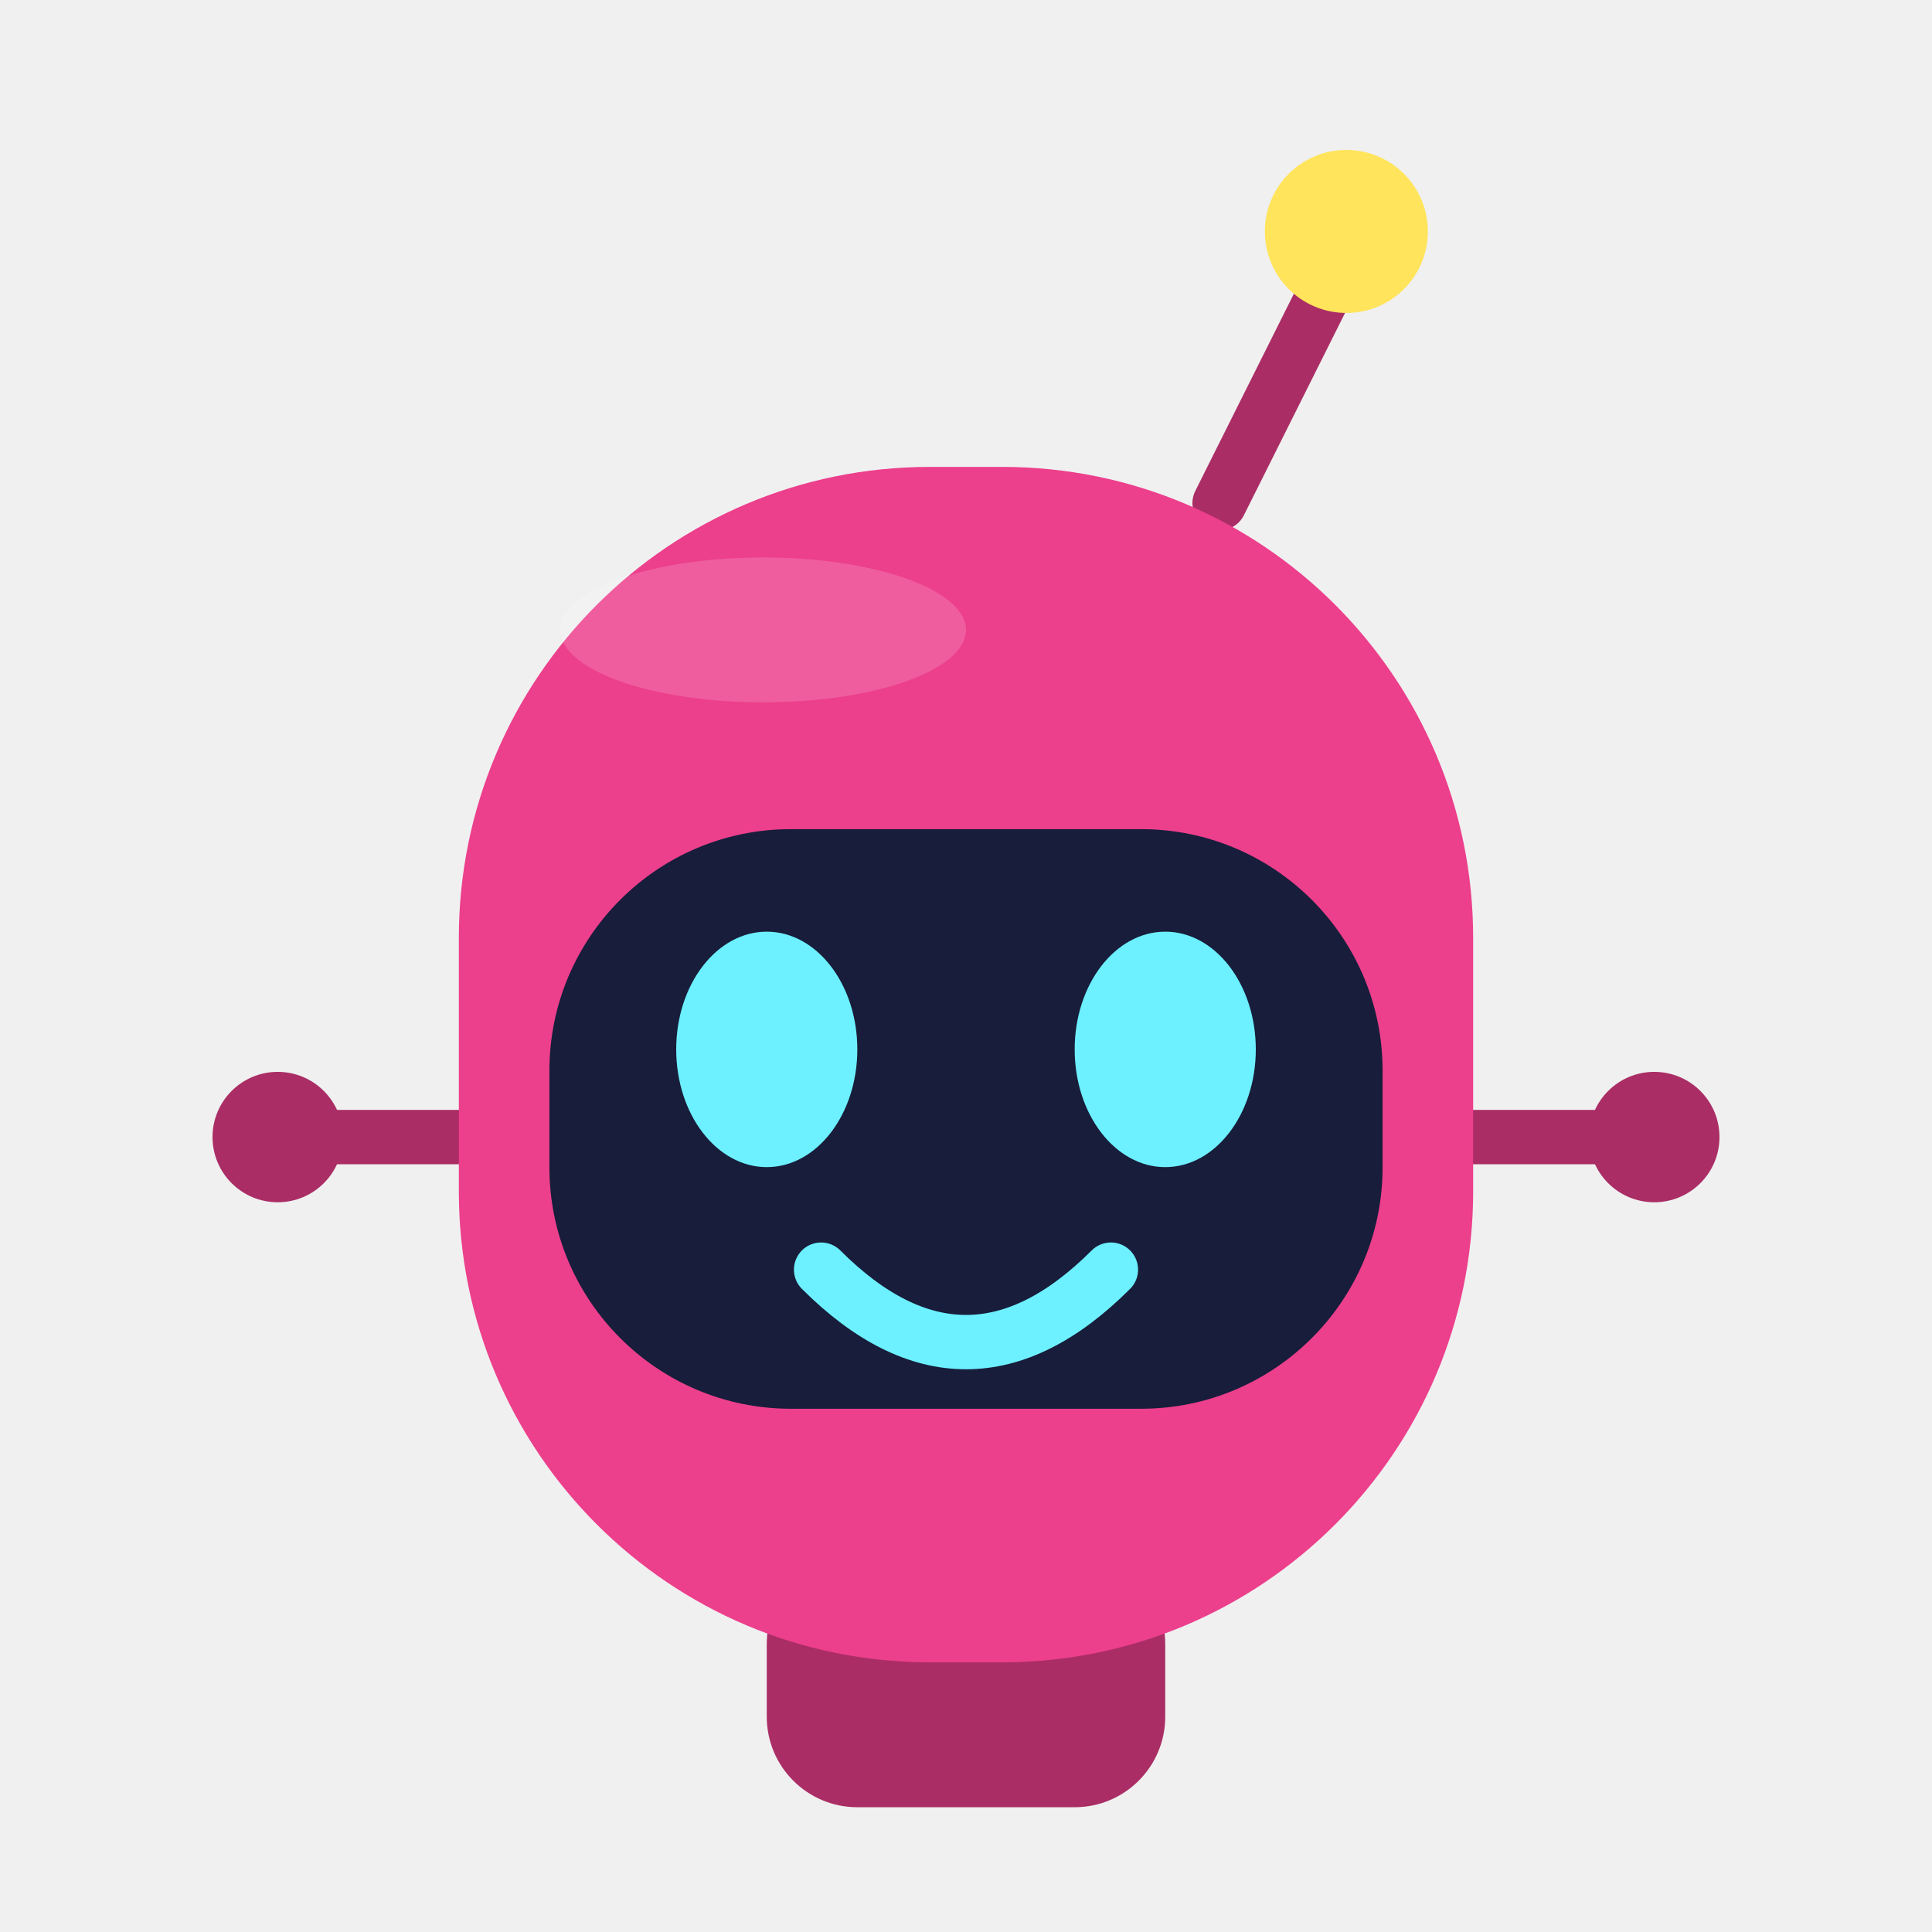
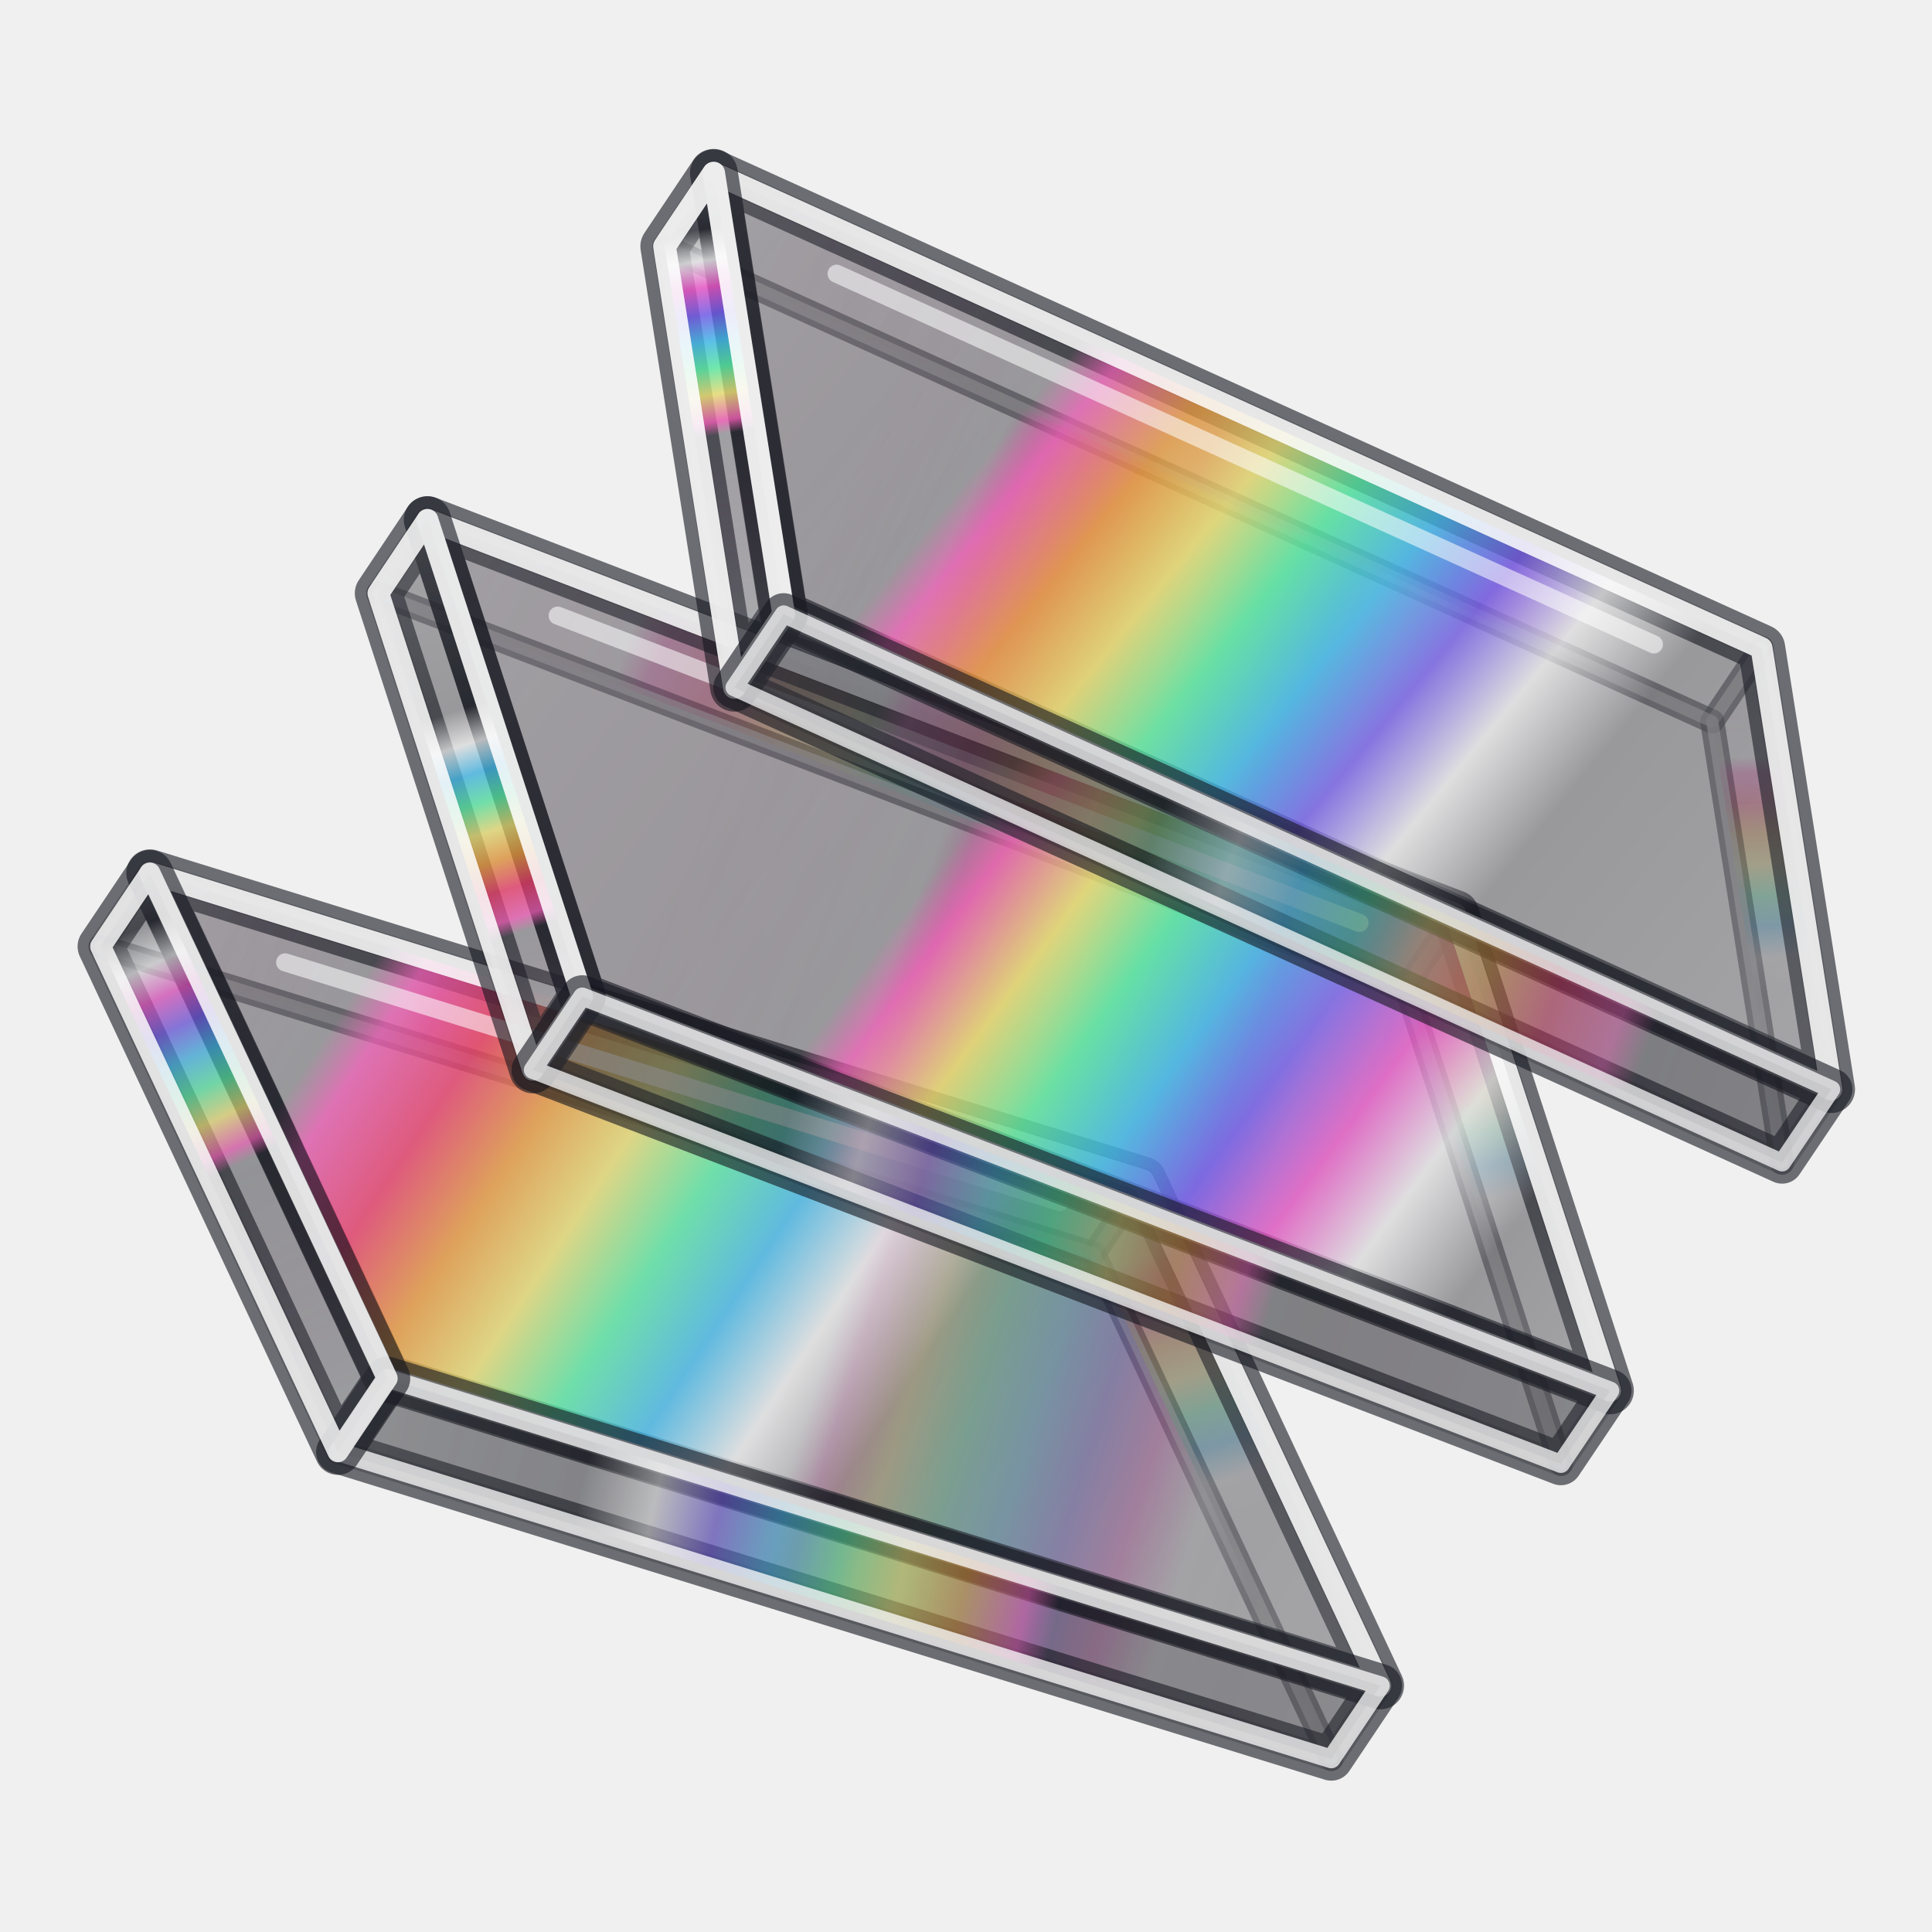
<svg xmlns="http://www.w3.org/2000/svg" viewBox="0 0 96 96" width="96" height="96" role="img">
-   <g transform="translate(48 52) scale(0.9) translate(-48 -48)">
-     <rect x="37" y="76" width="22" height="14" rx="5" fill="#aa2d65" />
-     <g stroke="#aa2d65" stroke-width="3" stroke-linecap="round">
-       <path d="M20 53.0H11" />
-       <path d="M76 53.0H85" />
-     </g>
-     <g fill="#aa2d65">
-       <circle cx="10" cy="53.0" r="3.6" />
-       <circle cx="86" cy="53.0" r="3.6" />
-     </g>
-     <path d="M62 18L68 6" stroke="#aa2d65" stroke-width="3" stroke-linecap="round" />
-     <circle cx="69" cy="3" r="4.5" fill="#ffe45c" />
-     <g fill="#ec3f8c">
-       <rect x="20" y="16" width="56" height="66" rx="26" />
-     </g>
-     <g fill="#ffffff" opacity="0.16">
-       <ellipse cx="36.8" cy="25" rx="11.2" ry="4" />
-     </g>
-     <rect x="25.0" y="36.0" width="46" height="32" rx="13.333" fill="#171d3a" />
-     <g fill="#6df0ff">
-       <ellipse cx="37" cy="48.16" rx="5" ry="6.5" />
-       <ellipse cx="59" cy="48.16" rx="5" ry="6.5" />
-     </g>
-     <path d="M40 60.32q8 8 16 0" fill="none" stroke="#6df0ff" stroke-width="3" stroke-linecap="round" />
-   </g>
+   <defs>
+     <radialGradient id="orb" cx="0.5" cy="0.5" r="0.5">
+       <stop offset="0.55" stop-color="#020206" />
+       <stop offset="0.78" stop-color="#1b2cff" />
+       <stop offset="0.9" stop-color="#8fe6ff" />
+       <stop offset="0.97" stop-color="#ffffff" />
+       <stop offset="1" stop-color="#ffffff" stop-opacity="0" />
+     </radialGradient>
+     <linearGradient id="s0" gradientUnits="userSpaceOnUse" x1="56.80" y1="58.65" x2="66.15" y2="87.40">
+       <stop offset="0" stop-color="#ffffff" stop-opacity="0.04" />
+       <stop offset="0.12" stop-color="#ff5fbf" stop-opacity="0" />
+       <stop offset="0.15" stop-color="#ff5fbf" stop-opacity="0.35" />
+       <stop offset="0.21" stop-color="#ff3d6e" stop-opacity="0.35" />
+       <stop offset="0.27" stop-color="#ffa53d" stop-opacity="0.35" />
+       <stop offset="0.33" stop-color="#fff27a" stop-opacity="0.35" />
+       <stop offset="0.39" stop-color="#5cffb0" stop-opacity="0.35" />
+       <stop offset="0.45" stop-color="#45c9ff" stop-opacity="0.35" />
+       <stop offset="0.51" stop-color="#ffffff" stop-opacity="0.35" />
+       <stop offset="0.58" stop-color="#ffffff" stop-opacity="0" />
+       <stop offset="1" stop-color="#ffffff" stop-opacity="0.06" />
+     </linearGradient>
+     <linearGradient id="s1" gradientUnits="userSpaceOnUse" x1="7.45" y1="43.38" x2="56.80" y2="58.65">
+       <stop offset="0" stop-color="#ffffff" stop-opacity="0.04" />
+       <stop offset="0.27" stop-color="#ff5fbf" stop-opacity="0" />
+       <stop offset="0.30" stop-color="#ff5fbf" stop-opacity="0.35" />
+       <stop offset="0.36" stop-color="#ffa53d" stop-opacity="0.35" />
+       <stop offset="0.42" stop-color="#fff27a" stop-opacity="0.35" />
+       <stop offset="0.48" stop-color="#5cffb0" stop-opacity="0.35" />
+       <stop offset="0.54" stop-color="#45c9ff" stop-opacity="0.35" />
+       <stop offset="0.60" stop-color="#7b61ff" stop-opacity="0.35" />
+       <stop offset="0.66" stop-color="#ffffff" stop-opacity="0.35" />
+       <stop offset="0.73" stop-color="#ffffff" stop-opacity="0" />
+       <stop offset="1" stop-color="#ffffff" stop-opacity="0.06" />
+     </linearGradient>
+     <linearGradient id="s2" gradientUnits="userSpaceOnUse" x1="16.79" y1="72.14" x2="66.15" y2="87.40">
+       <stop offset="0" stop-color="#ffffff" stop-opacity="0.04" />
+       <stop offset="0.42" stop-color="#ff5fbf" stop-opacity="0" />
+       <stop offset="0.45" stop-color="#ff5fbf" stop-opacity="0.35" />
+       <stop offset="0.51" stop-color="#fff27a" stop-opacity="0.35" />
+       <stop offset="0.57" stop-color="#5cffb0" stop-opacity="0.35" />
+       <stop offset="0.63" stop-color="#45c9ff" stop-opacity="0.35" />
+       <stop offset="0.69" stop-color="#7b61ff" stop-opacity="0.35" />
+       <stop offset="0.75" stop-color="#ff5ad8" stop-opacity="0.35" />
+       <stop offset="0.81" stop-color="#ffffff" stop-opacity="0.35" />
+       <stop offset="0.88" stop-color="#ffffff" stop-opacity="0" />
+       <stop offset="1" stop-color="#ffffff" stop-opacity="0.06" />
+     </linearGradient>
+     <linearGradient id="s3" gradientUnits="userSpaceOnUse" x1="7.45" y1="43.38" x2="68.59" y2="83.76">
+       <stop offset="0" stop-color="#ffffff" stop-opacity="0.08" />
+       <stop offset="0.16" stop-color="#ff5fbf" stop-opacity="0" />
+       <stop offset="0.19" stop-color="#ff5fbf" stop-opacity="0.68" />
+       <stop offset="0.25" stop-color="#ff3d6e" stop-opacity="0.68" />
+       <stop offset="0.31" stop-color="#ffa53d" stop-opacity="0.68" />
+       <stop offset="0.37" stop-color="#fff27a" stop-opacity="0.68" />
+       <stop offset="0.43" stop-color="#5cffb0" stop-opacity="0.68" />
+       <stop offset="0.49" stop-color="#45c9ff" stop-opacity="0.68" />
+       <stop offset="0.55" stop-color="#ffffff" stop-opacity="0.68" />
+       <stop offset="0.62" stop-color="#ffffff" stop-opacity="0" />
+       <stop offset="1" stop-color="#ffffff" stop-opacity="0.12" />
+     </linearGradient>
+     <linearGradient id="s4" gradientUnits="userSpaceOnUse" x1="68.59" y1="83.76" x2="16.79" y2="72.14">
+       <stop offset="0" stop-color="#ffffff" stop-opacity="0.05" />
+       <stop offset="0.31" stop-color="#ff5fbf" stop-opacity="0" />
+       <stop offset="0.34" stop-color="#ff5fbf" stop-opacity="0.45" />
+       <stop offset="0.40" stop-color="#ffa53d" stop-opacity="0.45" />
+       <stop offset="0.46" stop-color="#fff27a" stop-opacity="0.45" />
+       <stop offset="0.52" stop-color="#5cffb0" stop-opacity="0.45" />
+       <stop offset="0.58" stop-color="#45c9ff" stop-opacity="0.45" />
+       <stop offset="0.64" stop-color="#7b61ff" stop-opacity="0.45" />
+       <stop offset="0.70" stop-color="#ffffff" stop-opacity="0.45" />
+       <stop offset="0.77" stop-color="#ffffff" stop-opacity="0" />
+       <stop offset="1" stop-color="#ffffff" stop-opacity="0.08" />
+     </linearGradient>
+     <linearGradient id="s5" gradientUnits="userSpaceOnUse" x1="19.24" y1="68.49" x2="7.45" y2="43.38">
+       <stop offset="0" stop-color="#ffffff" stop-opacity="0.07" />
+       <stop offset="0.46" stop-color="#ff5fbf" stop-opacity="0" />
+       <stop offset="0.49" stop-color="#ff5fbf" stop-opacity="0.61" />
+       <stop offset="0.55" stop-color="#fff27a" stop-opacity="0.61" />
+       <stop offset="0.61" stop-color="#5cffb0" stop-opacity="0.61" />
+       <stop offset="0.67" stop-color="#45c9ff" stop-opacity="0.61" />
+       <stop offset="0.73" stop-color="#7b61ff" stop-opacity="0.61" />
+       <stop offset="0.79" stop-color="#ff5ad8" stop-opacity="0.61" />
+       <stop offset="0.85" stop-color="#ffffff" stop-opacity="0.61" />
+       <stop offset="0.92" stop-color="#ffffff" stop-opacity="0" />
+       <stop offset="1" stop-color="#ffffff" stop-opacity="0.11" />
+     </linearGradient>
+     <linearGradient id="s6" gradientUnits="userSpaceOnUse" x1="21.24" y1="25.83" x2="72.32" y2="45.41">
+       <stop offset="0" stop-color="#ffffff" stop-opacity="0.04" />
+       <stop offset="0.21" stop-color="#ff5fbf" stop-opacity="0" />
+       <stop offset="0.24" stop-color="#ff5fbf" stop-opacity="0.35" />
+       <stop offset="0.30" stop-color="#ff3d6e" stop-opacity="0.35" />
+       <stop offset="0.36" stop-color="#ffa53d" stop-opacity="0.35" />
+       <stop offset="0.42" stop-color="#fff27a" stop-opacity="0.35" />
+       <stop offset="0.48" stop-color="#5cffb0" stop-opacity="0.35" />
+       <stop offset="0.54" stop-color="#45c9ff" stop-opacity="0.35" />
+       <stop offset="0.60" stop-color="#ffffff" stop-opacity="0.35" />
+       <stop offset="0.67" stop-color="#ffffff" stop-opacity="0" />
+       <stop offset="1" stop-color="#ffffff" stop-opacity="0.06" />
+     </linearGradient>
+     <linearGradient id="s7" gradientUnits="userSpaceOnUse" x1="72.32" y1="45.41" x2="77.56" y2="72.74">
+       <stop offset="0" stop-color="#ffffff" stop-opacity="0.04" />
+       <stop offset="0.12" stop-color="#ff5fbf" stop-opacity="0" />
+       <stop offset="0.15" stop-color="#ff5fbf" stop-opacity="0.35" />
+       <stop offset="0.21" stop-color="#ff3d6e" stop-opacity="0.35" />
+       <stop offset="0.27" stop-color="#ffa53d" stop-opacity="0.35" />
+       <stop offset="0.33" stop-color="#fff27a" stop-opacity="0.35" />
+       <stop offset="0.39" stop-color="#5cffb0" stop-opacity="0.35" />
+       <stop offset="0.45" stop-color="#45c9ff" stop-opacity="0.35" />
+       <stop offset="0.51" stop-color="#ffffff" stop-opacity="0.35" />
+       <stop offset="0.58" stop-color="#ffffff" stop-opacity="0" />
+       <stop offset="1" stop-color="#ffffff" stop-opacity="0.06" />
+     </linearGradient>
+     <linearGradient id="s8" gradientUnits="userSpaceOnUse" x1="26.48" y1="53.16" x2="77.56" y2="72.74">
+       <stop offset="0" stop-color="#ffffff" stop-opacity="0.04" />
+       <stop offset="0.27" stop-color="#ff5fbf" stop-opacity="0" />
+       <stop offset="0.30" stop-color="#ff5fbf" stop-opacity="0.35" />
+       <stop offset="0.36" stop-color="#ffa53d" stop-opacity="0.35" />
+       <stop offset="0.42" stop-color="#fff27a" stop-opacity="0.35" />
+       <stop offset="0.48" stop-color="#5cffb0" stop-opacity="0.35" />
+       <stop offset="0.54" stop-color="#45c9ff" stop-opacity="0.35" />
+       <stop offset="0.60" stop-color="#7b61ff" stop-opacity="0.35" />
+       <stop offset="0.66" stop-color="#ffffff" stop-opacity="0.35" />
+       <stop offset="0.73" stop-color="#ffffff" stop-opacity="0" />
+       <stop offset="1" stop-color="#ffffff" stop-opacity="0.06" />
+     </linearGradient>
+     <linearGradient id="s9" gradientUnits="userSpaceOnUse" x1="21.24" y1="25.83" x2="80.01" y2="69.10">
+       <stop offset="0" stop-color="#ffffff" stop-opacity="0.08" />
+       <stop offset="0.42" stop-color="#ff5fbf" stop-opacity="0" />
+       <stop offset="0.45" stop-color="#ff5fbf" stop-opacity="0.68" />
+       <stop offset="0.51" stop-color="#fff27a" stop-opacity="0.68" />
+       <stop offset="0.57" stop-color="#5cffb0" stop-opacity="0.68" />
+       <stop offset="0.63" stop-color="#45c9ff" stop-opacity="0.68" />
+       <stop offset="0.69" stop-color="#7b61ff" stop-opacity="0.68" />
+       <stop offset="0.75" stop-color="#ff5ad8" stop-opacity="0.68" />
+       <stop offset="0.81" stop-color="#ffffff" stop-opacity="0.68" />
+       <stop offset="0.88" stop-color="#ffffff" stop-opacity="0" />
+       <stop offset="1" stop-color="#ffffff" stop-opacity="0.12" />
+     </linearGradient>
+     <linearGradient id="s10" gradientUnits="userSpaceOnUse" x1="28.93" y1="49.52" x2="21.24" y2="25.83">
+       <stop offset="0" stop-color="#ffffff" stop-opacity="0.08" />
+       <stop offset="0.16" stop-color="#ff5fbf" stop-opacity="0" />
+       <stop offset="0.19" stop-color="#ff5fbf" stop-opacity="0.68" />
+       <stop offset="0.25" stop-color="#ff3d6e" stop-opacity="0.68" />
+       <stop offset="0.31" stop-color="#ffa53d" stop-opacity="0.68" />
+       <stop offset="0.37" stop-color="#fff27a" stop-opacity="0.68" />
+       <stop offset="0.43" stop-color="#5cffb0" stop-opacity="0.68" />
+       <stop offset="0.49" stop-color="#45c9ff" stop-opacity="0.68" />
+       <stop offset="0.55" stop-color="#ffffff" stop-opacity="0.68" />
+       <stop offset="0.62" stop-color="#ffffff" stop-opacity="0" />
+       <stop offset="1" stop-color="#ffffff" stop-opacity="0.12" />
+     </linearGradient>
+     <linearGradient id="s11" gradientUnits="userSpaceOnUse" x1="80.01" y1="69.10" x2="26.48" y2="53.16">
+       <stop offset="0" stop-color="#ffffff" stop-opacity="0.05" />
+       <stop offset="0.31" stop-color="#ff5fbf" stop-opacity="0" />
+       <stop offset="0.34" stop-color="#ff5fbf" stop-opacity="0.40" />
+       <stop offset="0.40" stop-color="#ffa53d" stop-opacity="0.40" />
+       <stop offset="0.46" stop-color="#fff27a" stop-opacity="0.40" />
+       <stop offset="0.52" stop-color="#5cffb0" stop-opacity="0.40" />
+       <stop offset="0.58" stop-color="#45c9ff" stop-opacity="0.40" />
+       <stop offset="0.64" stop-color="#7b61ff" stop-opacity="0.40" />
+       <stop offset="0.70" stop-color="#ffffff" stop-opacity="0.40" />
+       <stop offset="0.77" stop-color="#ffffff" stop-opacity="0" />
+       <stop offset="1" stop-color="#ffffff" stop-opacity="0.07" />
+     </linearGradient>
+     <linearGradient id="s12" gradientUnits="userSpaceOnUse" x1="35.46" y1="8.60" x2="87.53" y2="32.20">
+       <stop offset="0" stop-color="#ffffff" stop-opacity="0.04" />
+       <stop offset="0.46" stop-color="#ff5fbf" stop-opacity="0" />
+       <stop offset="0.49" stop-color="#ff5fbf" stop-opacity="0.35" />
+       <stop offset="0.55" stop-color="#fff27a" stop-opacity="0.35" />
+       <stop offset="0.61" stop-color="#5cffb0" stop-opacity="0.35" />
+       <stop offset="0.67" stop-color="#45c9ff" stop-opacity="0.35" />
+       <stop offset="0.73" stop-color="#7b61ff" stop-opacity="0.35" />
+       <stop offset="0.79" stop-color="#ff5ad8" stop-opacity="0.35" />
+       <stop offset="0.85" stop-color="#ffffff" stop-opacity="0.35" />
+       <stop offset="0.92" stop-color="#ffffff" stop-opacity="0" />
+       <stop offset="1" stop-color="#ffffff" stop-opacity="0.06" />
+     </linearGradient>
+     <linearGradient id="s13" gradientUnits="userSpaceOnUse" x1="87.53" y1="32.20" x2="88.55" y2="57.77">
+       <stop offset="0" stop-color="#ffffff" stop-opacity="0.04" />
+       <stop offset="0.21" stop-color="#ff5fbf" stop-opacity="0" />
+       <stop offset="0.24" stop-color="#ff5fbf" stop-opacity="0.35" />
+       <stop offset="0.30" stop-color="#ff3d6e" stop-opacity="0.35" />
+       <stop offset="0.36" stop-color="#ffa53d" stop-opacity="0.35" />
+       <stop offset="0.42" stop-color="#fff27a" stop-opacity="0.35" />
+       <stop offset="0.48" stop-color="#5cffb0" stop-opacity="0.35" />
+       <stop offset="0.54" stop-color="#45c9ff" stop-opacity="0.35" />
+       <stop offset="0.60" stop-color="#ffffff" stop-opacity="0.35" />
+       <stop offset="0.67" stop-color="#ffffff" stop-opacity="0" />
+       <stop offset="1" stop-color="#ffffff" stop-opacity="0.06" />
+     </linearGradient>
+     <linearGradient id="s14" gradientUnits="userSpaceOnUse" x1="36.49" y1="34.16" x2="88.55" y2="57.77">
+       <stop offset="0" stop-color="#ffffff" stop-opacity="0.04" />
+       <stop offset="0.12" stop-color="#ff5fbf" stop-opacity="0" />
+       <stop offset="0.15" stop-color="#ff5fbf" stop-opacity="0.35" />
+       <stop offset="0.21" stop-color="#ff3d6e" stop-opacity="0.35" />
+       <stop offset="0.27" stop-color="#ffa53d" stop-opacity="0.35" />
+       <stop offset="0.33" stop-color="#fff27a" stop-opacity="0.35" />
+       <stop offset="0.39" stop-color="#5cffb0" stop-opacity="0.35" />
+       <stop offset="0.45" stop-color="#45c9ff" stop-opacity="0.35" />
+       <stop offset="0.51" stop-color="#ffffff" stop-opacity="0.35" />
+       <stop offset="0.58" stop-color="#ffffff" stop-opacity="0" />
+       <stop offset="1" stop-color="#ffffff" stop-opacity="0.06" />
+     </linearGradient>
+     <linearGradient id="s15" gradientUnits="userSpaceOnUse" x1="35.46" y1="8.60" x2="91.00" y2="54.13">
+       <stop offset="0" stop-color="#ffffff" stop-opacity="0.08" />
+       <stop offset="0.27" stop-color="#ff5fbf" stop-opacity="0" />
+       <stop offset="0.30" stop-color="#ff5fbf" stop-opacity="0.68" />
+       <stop offset="0.36" stop-color="#ffa53d" stop-opacity="0.68" />
+       <stop offset="0.42" stop-color="#fff27a" stop-opacity="0.68" />
+       <stop offset="0.48" stop-color="#5cffb0" stop-opacity="0.68" />
+       <stop offset="0.54" stop-color="#45c9ff" stop-opacity="0.68" />
+       <stop offset="0.60" stop-color="#7b61ff" stop-opacity="0.68" />
+       <stop offset="0.66" stop-color="#ffffff" stop-opacity="0.68" />
+       <stop offset="0.73" stop-color="#ffffff" stop-opacity="0" />
+       <stop offset="1" stop-color="#ffffff" stop-opacity="0.12" />
+     </linearGradient>
+     <linearGradient id="s16" gradientUnits="userSpaceOnUse" x1="38.94" y1="30.52" x2="35.46" y2="8.60">
+       <stop offset="0" stop-color="#ffffff" stop-opacity="0.09" />
+       <stop offset="0.42" stop-color="#ff5fbf" stop-opacity="0" />
+       <stop offset="0.45" stop-color="#ff5fbf" stop-opacity="0.75" />
+       <stop offset="0.51" stop-color="#fff27a" stop-opacity="0.75" />
+       <stop offset="0.57" stop-color="#5cffb0" stop-opacity="0.75" />
+       <stop offset="0.63" stop-color="#45c9ff" stop-opacity="0.75" />
+       <stop offset="0.69" stop-color="#7b61ff" stop-opacity="0.75" />
+       <stop offset="0.75" stop-color="#ff5ad8" stop-opacity="0.75" />
+       <stop offset="0.81" stop-color="#ffffff" stop-opacity="0.75" />
+       <stop offset="0.88" stop-color="#ffffff" stop-opacity="0" />
+       <stop offset="1" stop-color="#ffffff" stop-opacity="0.14" />
+     </linearGradient>
+     <linearGradient id="s17" gradientUnits="userSpaceOnUse" x1="91.00" y1="54.13" x2="36.49" y2="34.16">
+       <stop offset="0" stop-color="#ffffff" stop-opacity="0.04" />
+       <stop offset="0.16" stop-color="#ff5fbf" stop-opacity="0" />
+       <stop offset="0.19" stop-color="#ff5fbf" stop-opacity="0.37" />
+       <stop offset="0.25" stop-color="#ff3d6e" stop-opacity="0.37" />
+       <stop offset="0.31" stop-color="#ffa53d" stop-opacity="0.37" />
+       <stop offset="0.37" stop-color="#fff27a" stop-opacity="0.37" />
+       <stop offset="0.43" stop-color="#5cffb0" stop-opacity="0.37" />
+       <stop offset="0.49" stop-color="#45c9ff" stop-opacity="0.37" />
+       <stop offset="0.55" stop-color="#ffffff" stop-opacity="0.37" />
+       <stop offset="0.62" stop-color="#ffffff" stop-opacity="0" />
+       <stop offset="1" stop-color="#ffffff" stop-opacity="0.07" />
+     </linearGradient>
+   </defs>
+   <path d="M56.80 58.65L68.59 83.76L66.15 87.40L54.36 62.29Z" fill="none" stroke="#14161f" stroke-opacity="0.22" stroke-width="1.2" stroke-linejoin="round" />
+   <path d="M56.80 58.65L68.59 83.76L66.15 87.40L54.36 62.29Z" fill="url(#s0)" stroke="#ffffff" stroke-opacity="0.3" stroke-width="0.6" stroke-linejoin="round" />
+   <path d="M7.45 43.38L56.80 58.65L54.36 62.29L5.00 47.03Z" fill="none" stroke="#14161f" stroke-opacity="0.22" stroke-width="1.2" stroke-linejoin="round" />
+   <path d="M7.45 43.38L56.80 58.65L54.36 62.29L5.00 47.03Z" fill="url(#s1)" stroke="#ffffff" stroke-opacity="0.3" stroke-width="0.6" stroke-linejoin="round" />
+   <path d="M16.79 72.14L66.15 87.40L54.36 62.29L5.00 47.03Z" fill="none" stroke="#14161f" stroke-opacity="0.22" stroke-width="1.2" stroke-linejoin="round" />
+   <path d="M16.79 72.14L66.15 87.40L54.36 62.29L5.00 47.03Z" fill="url(#s2)" stroke="#ffffff" stroke-opacity="0.3" stroke-width="0.6" stroke-linejoin="round" />
+   <path d="M7.45 43.38L56.80 58.65L68.59 83.76L19.24 68.49Z" fill="#0b0d14" fill-opacity="0.38" />
+   <path d="M7.45 43.38L56.80 58.65L68.59 83.76L19.24 68.49Z" fill="none" stroke="#14161f" stroke-opacity="0.6" stroke-width="2.35" stroke-linejoin="round" />
+   <path d="M7.45 43.38L56.80 58.65L68.59 83.76L19.24 68.49Z" fill="url(#s3)" stroke="#ffffff" stroke-opacity="0.85" stroke-width="1.09" stroke-linejoin="round" />
+   <path d="M14.17 47.82L52.67 59.73" stroke="#ffffff" stroke-width="0.9" stroke-linecap="round" opacity="0.55" />
+   <path d="M68.59 83.76L19.24 68.49L16.79 72.14L66.15 87.40Z" fill="#0b0d14" fill-opacity="0.47" />
+   <path d="M68.59 83.76L19.24 68.49L16.79 72.14L66.15 87.40Z" fill="none" stroke="#14161f" stroke-opacity="0.6" stroke-width="2.16" stroke-linejoin="round" />
+   <path d="M68.59 83.76L19.24 68.49L16.79 72.14L66.15 87.40Z" fill="url(#s4)" stroke="#ffffff" stroke-opacity="0.74" stroke-width="0.93" stroke-linejoin="round" />
+   <path d="M19.24 68.49L7.45 43.38L5.00 47.03L16.79 72.14Z" fill="#0b0d14" fill-opacity="0.41" />
+   <path d="M19.24 68.49L7.45 43.38L5.00 47.03L16.79 72.14Z" fill="none" stroke="#14161f" stroke-opacity="0.6" stroke-width="2.29" stroke-linejoin="round" />
+   <path d="M19.24 68.49L7.45 43.38L5.00 47.03L16.79 72.14Z" fill="url(#s5)" stroke="#ffffff" stroke-opacity="0.82" stroke-width="1.04" stroke-linejoin="round" />
+   <path d="M21.24 25.83L72.32 45.41L69.87 49.06L18.80 29.48Z" fill="none" stroke="#14161f" stroke-opacity="0.22" stroke-width="1.2" stroke-linejoin="round" />
+   <path d="M21.24 25.83L72.32 45.41L69.87 49.06L18.80 29.48Z" fill="url(#s6)" stroke="#ffffff" stroke-opacity="0.3" stroke-width="0.6" stroke-linejoin="round" />
+   <path d="M72.32 45.41L80.01 69.10L77.56 72.74L69.87 49.06Z" fill="none" stroke="#14161f" stroke-opacity="0.22" stroke-width="1.2" stroke-linejoin="round" />
+   <path d="M72.32 45.41L80.01 69.10L77.56 72.74L69.87 49.06Z" fill="url(#s7)" stroke="#ffffff" stroke-opacity="0.3" stroke-width="0.6" stroke-linejoin="round" />
+   <path d="M26.48 53.16L77.56 72.74L69.87 49.06L18.80 29.48Z" fill="none" stroke="#14161f" stroke-opacity="0.22" stroke-width="1.2" stroke-linejoin="round" />
+   <path d="M26.48 53.16L77.56 72.74L69.87 49.06L18.80 29.48Z" fill="url(#s8)" stroke="#ffffff" stroke-opacity="0.3" stroke-width="0.6" stroke-linejoin="round" />
+   <path d="M21.24 25.83L72.32 45.41L80.01 69.10L28.93 49.52Z" fill="#0b0d14" fill-opacity="0.38" />
+   <path d="M21.24 25.83L72.32 45.41L80.01 69.10L28.93 49.52Z" fill="none" stroke="#14161f" stroke-opacity="0.6" stroke-width="2.35" stroke-linejoin="round" />
+   <path d="M21.24 25.83L72.32 45.41L80.01 69.10L28.93 49.52Z" fill="url(#s9)" stroke="#ffffff" stroke-opacity="0.85" stroke-width="1.09" stroke-linejoin="round" />
+   <path d="M27.71 30.59L67.55 45.86" stroke="#ffffff" stroke-width="0.9" stroke-linecap="round" opacity="0.55" />
+   <path d="M28.93 49.52L21.24 25.83L18.80 29.48L26.48 53.16Z" fill="#0b0d14" fill-opacity="0.38" />
+   <path d="M28.93 49.52L21.24 25.83L18.80 29.48L26.48 53.16Z" fill="none" stroke="#14161f" stroke-opacity="0.6" stroke-width="2.34" stroke-linejoin="round" />
+   <path d="M28.93 49.52L21.24 25.83L18.80 29.48L26.48 53.16Z" fill="url(#s10)" stroke="#ffffff" stroke-opacity="0.85" stroke-width="1.08" stroke-linejoin="round" />
+   <path d="M80.01 69.10L28.93 49.52L26.48 53.16L77.56 72.74Z" fill="#0b0d14" fill-opacity="0.49" />
+   <path d="M80.01 69.10L28.93 49.52L26.48 53.16L77.56 72.74Z" fill="none" stroke="#14161f" stroke-opacity="0.6" stroke-width="2.12" stroke-linejoin="round" />
+   <path d="M80.01 69.10L28.93 49.52L26.48 53.16L77.56 72.74Z" fill="url(#s11)" stroke="#ffffff" stroke-opacity="0.72" stroke-width="0.90" stroke-linejoin="round" />
+   <path d="M35.46 8.60L87.53 32.20L85.08 35.85L33.02 12.24Z" fill="none" stroke="#14161f" stroke-opacity="0.22" stroke-width="1.2" stroke-linejoin="round" />
+   <path d="M35.46 8.60L87.53 32.20L85.08 35.85L33.02 12.24Z" fill="url(#s12)" stroke="#ffffff" stroke-opacity="0.3" stroke-width="0.6" stroke-linejoin="round" />
+   <path d="M87.53 32.20L91.00 54.13L88.55 57.77L85.08 35.85Z" fill="none" stroke="#14161f" stroke-opacity="0.22" stroke-width="1.2" stroke-linejoin="round" />
+   <path d="M87.53 32.20L91.00 54.13L88.55 57.77L85.08 35.85Z" fill="url(#s13)" stroke="#ffffff" stroke-opacity="0.3" stroke-width="0.6" stroke-linejoin="round" />
+   <path d="M36.49 34.16L88.55 57.77L85.08 35.85L33.02 12.24Z" fill="none" stroke="#14161f" stroke-opacity="0.22" stroke-width="1.2" stroke-linejoin="round" />
+   <path d="M36.49 34.16L88.55 57.77L85.08 35.85L33.02 12.24Z" fill="url(#s14)" stroke="#ffffff" stroke-opacity="0.3" stroke-width="0.6" stroke-linejoin="round" />
+   <path d="M35.46 8.60L87.53 32.20L91.00 54.13L38.94 30.52Z" fill="#0b0d14" fill-opacity="0.38" />
+   <path d="M35.46 8.60L87.53 32.20L91.00 54.13L38.94 30.52Z" fill="none" stroke="#14161f" stroke-opacity="0.6" stroke-width="2.35" stroke-linejoin="round" />
+   <path d="M35.46 8.60L87.53 32.20L91.00 54.13L38.94 30.52Z" fill="url(#s15)" stroke="#ffffff" stroke-opacity="0.85" stroke-width="1.09" stroke-linejoin="round" />
+   <path d="M41.57 13.60L82.18 32.02" stroke="#ffffff" stroke-width="0.9" stroke-linecap="round" opacity="0.55" />
+   <path d="M38.94 30.52L35.46 8.60L33.02 12.24L36.49 34.16Z" fill="#0b0d14" fill-opacity="0.35" />
+   <path d="M38.94 30.52L35.46 8.60L33.02 12.24L36.49 34.16Z" fill="none" stroke="#14161f" stroke-opacity="0.6" stroke-width="2.40" stroke-linejoin="round" />
+   <path d="M38.94 30.52L35.46 8.60L33.02 12.24L36.49 34.16Z" fill="url(#s16)" stroke="#ffffff" stroke-opacity="0.88" stroke-width="1.13" stroke-linejoin="round" />
+   <path d="M91.00 54.13L38.94 30.52L36.49 34.16L88.55 57.77Z" fill="#0b0d14" fill-opacity="0.50" />
+   <path d="M91.00 54.13L38.94 30.52L36.49 34.16L88.55 57.77Z" fill="none" stroke="#14161f" stroke-opacity="0.6" stroke-width="2.09" stroke-linejoin="round" />
+   <path d="M91.00 54.13L38.94 30.52L36.49 34.16L88.55 57.77Z" fill="url(#s17)" stroke="#ffffff" stroke-opacity="0.71" stroke-width="0.88" stroke-linejoin="round" />
</svg>
